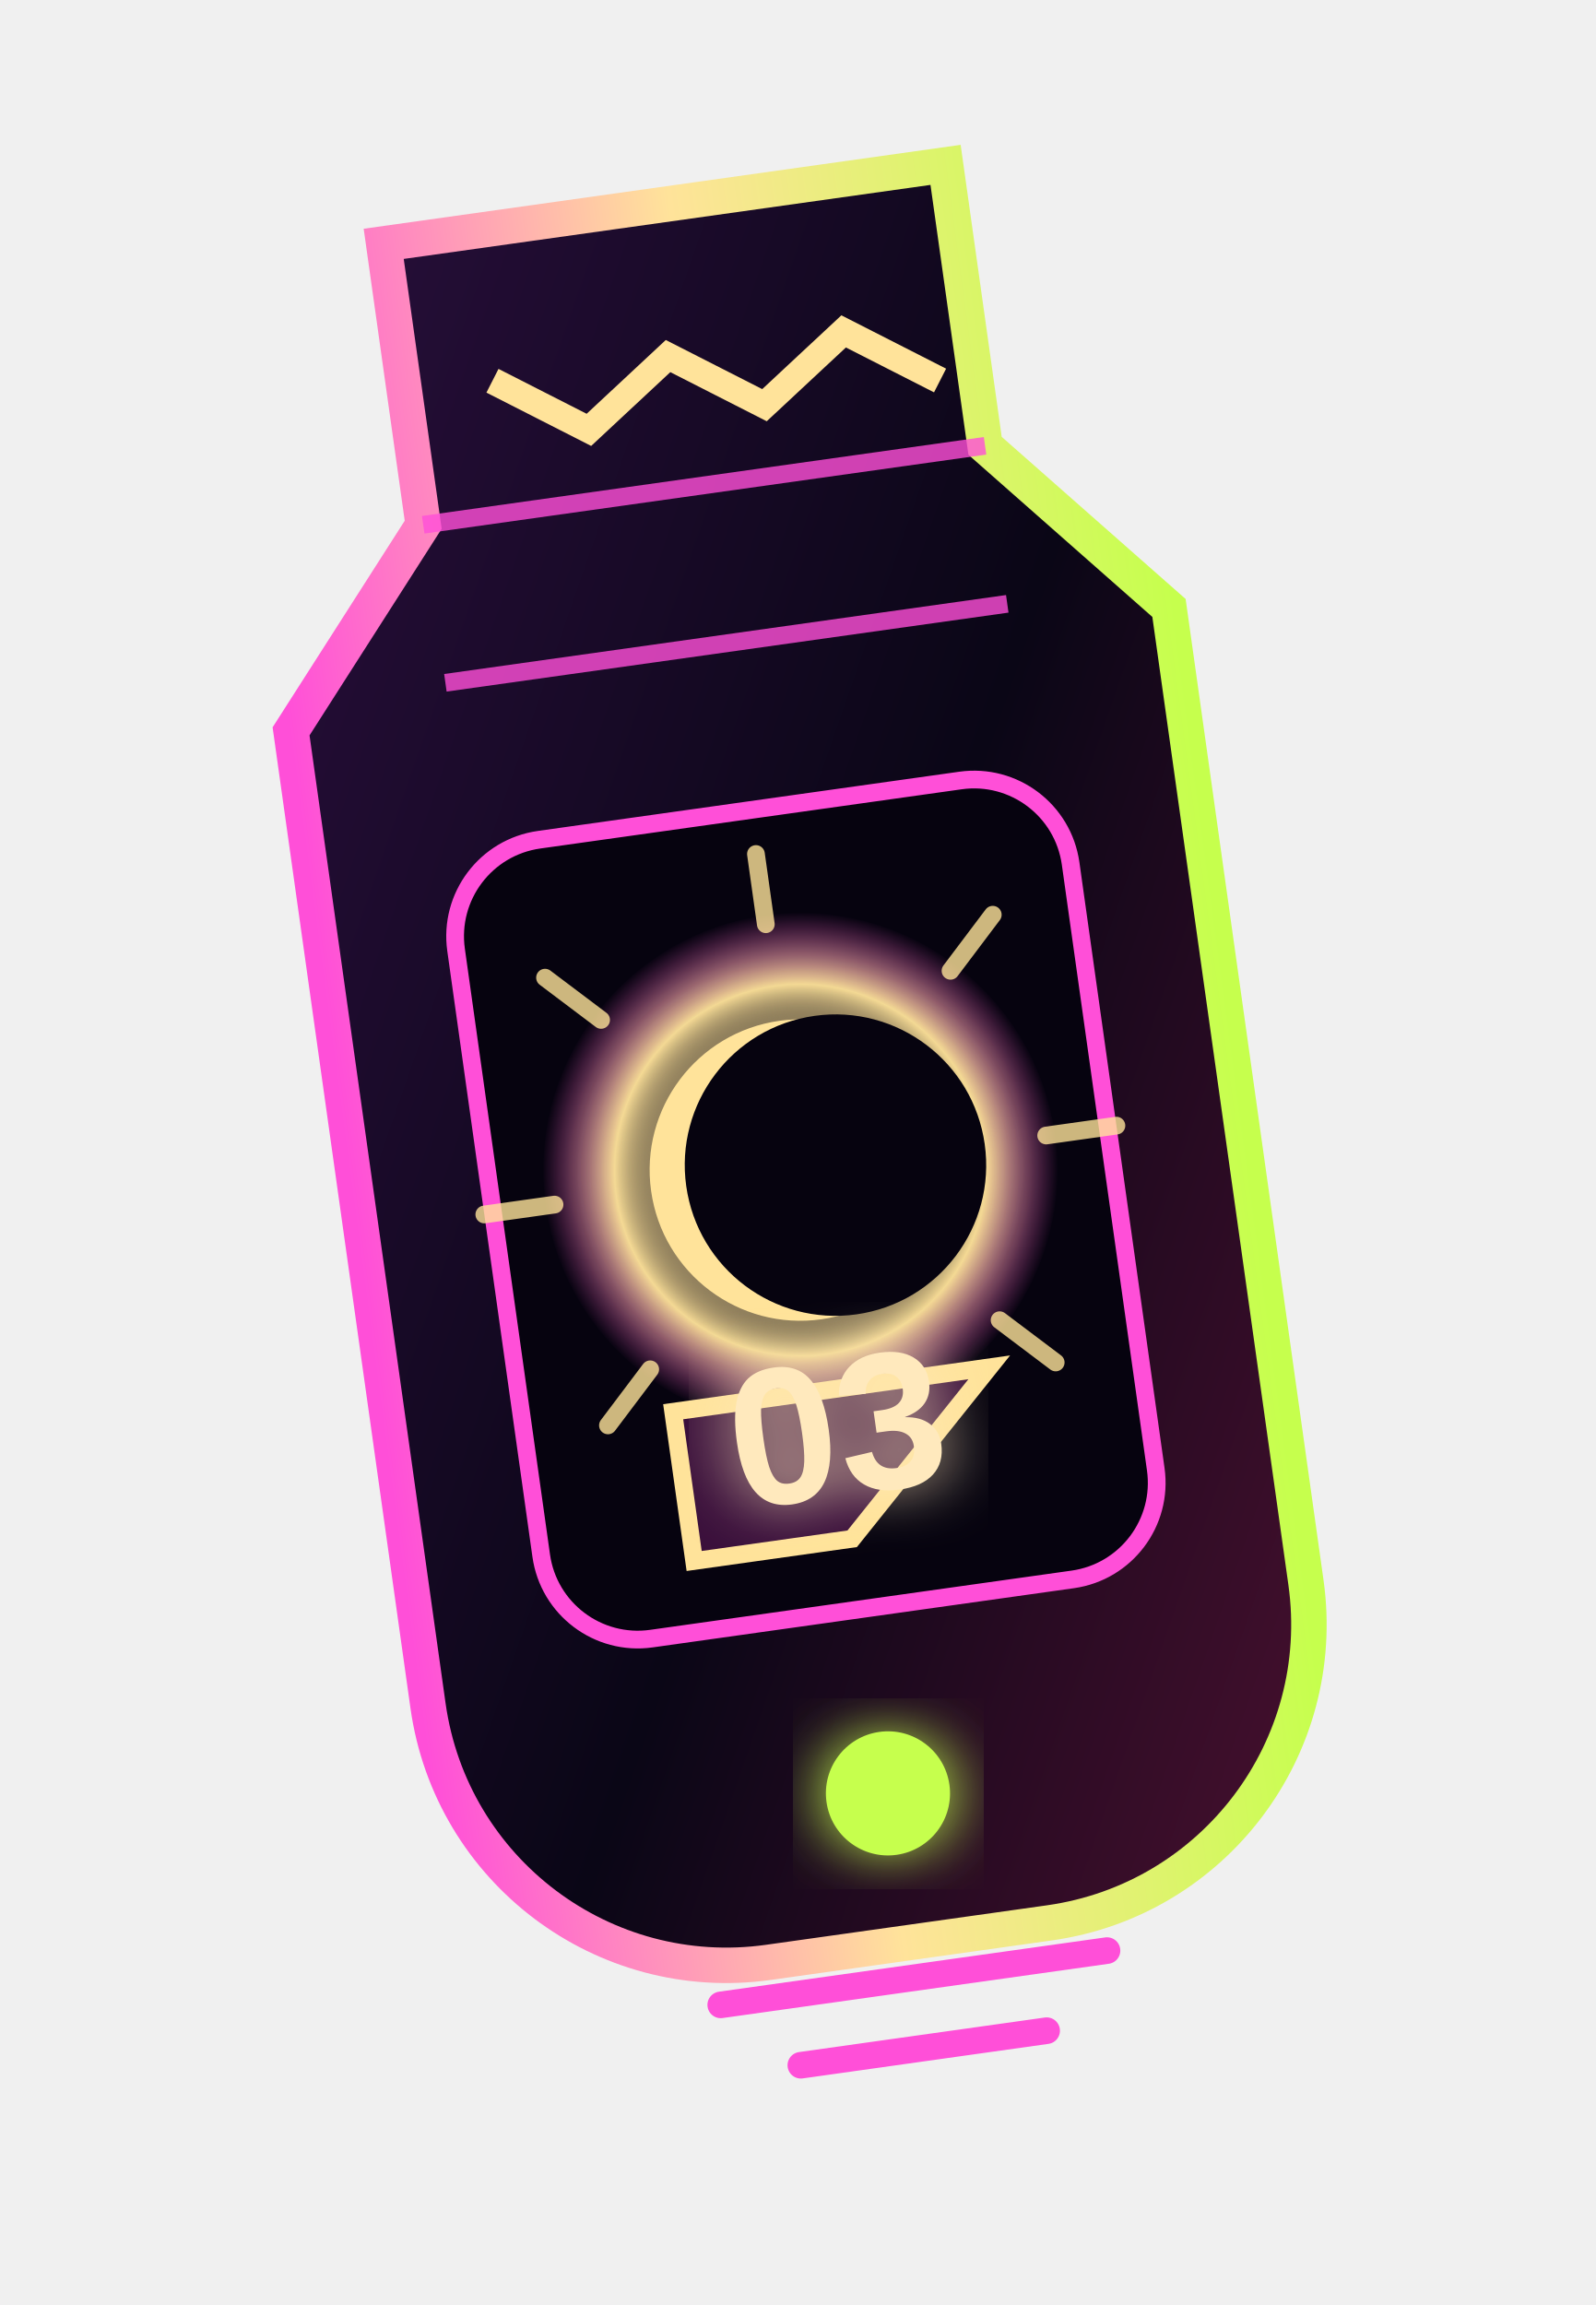
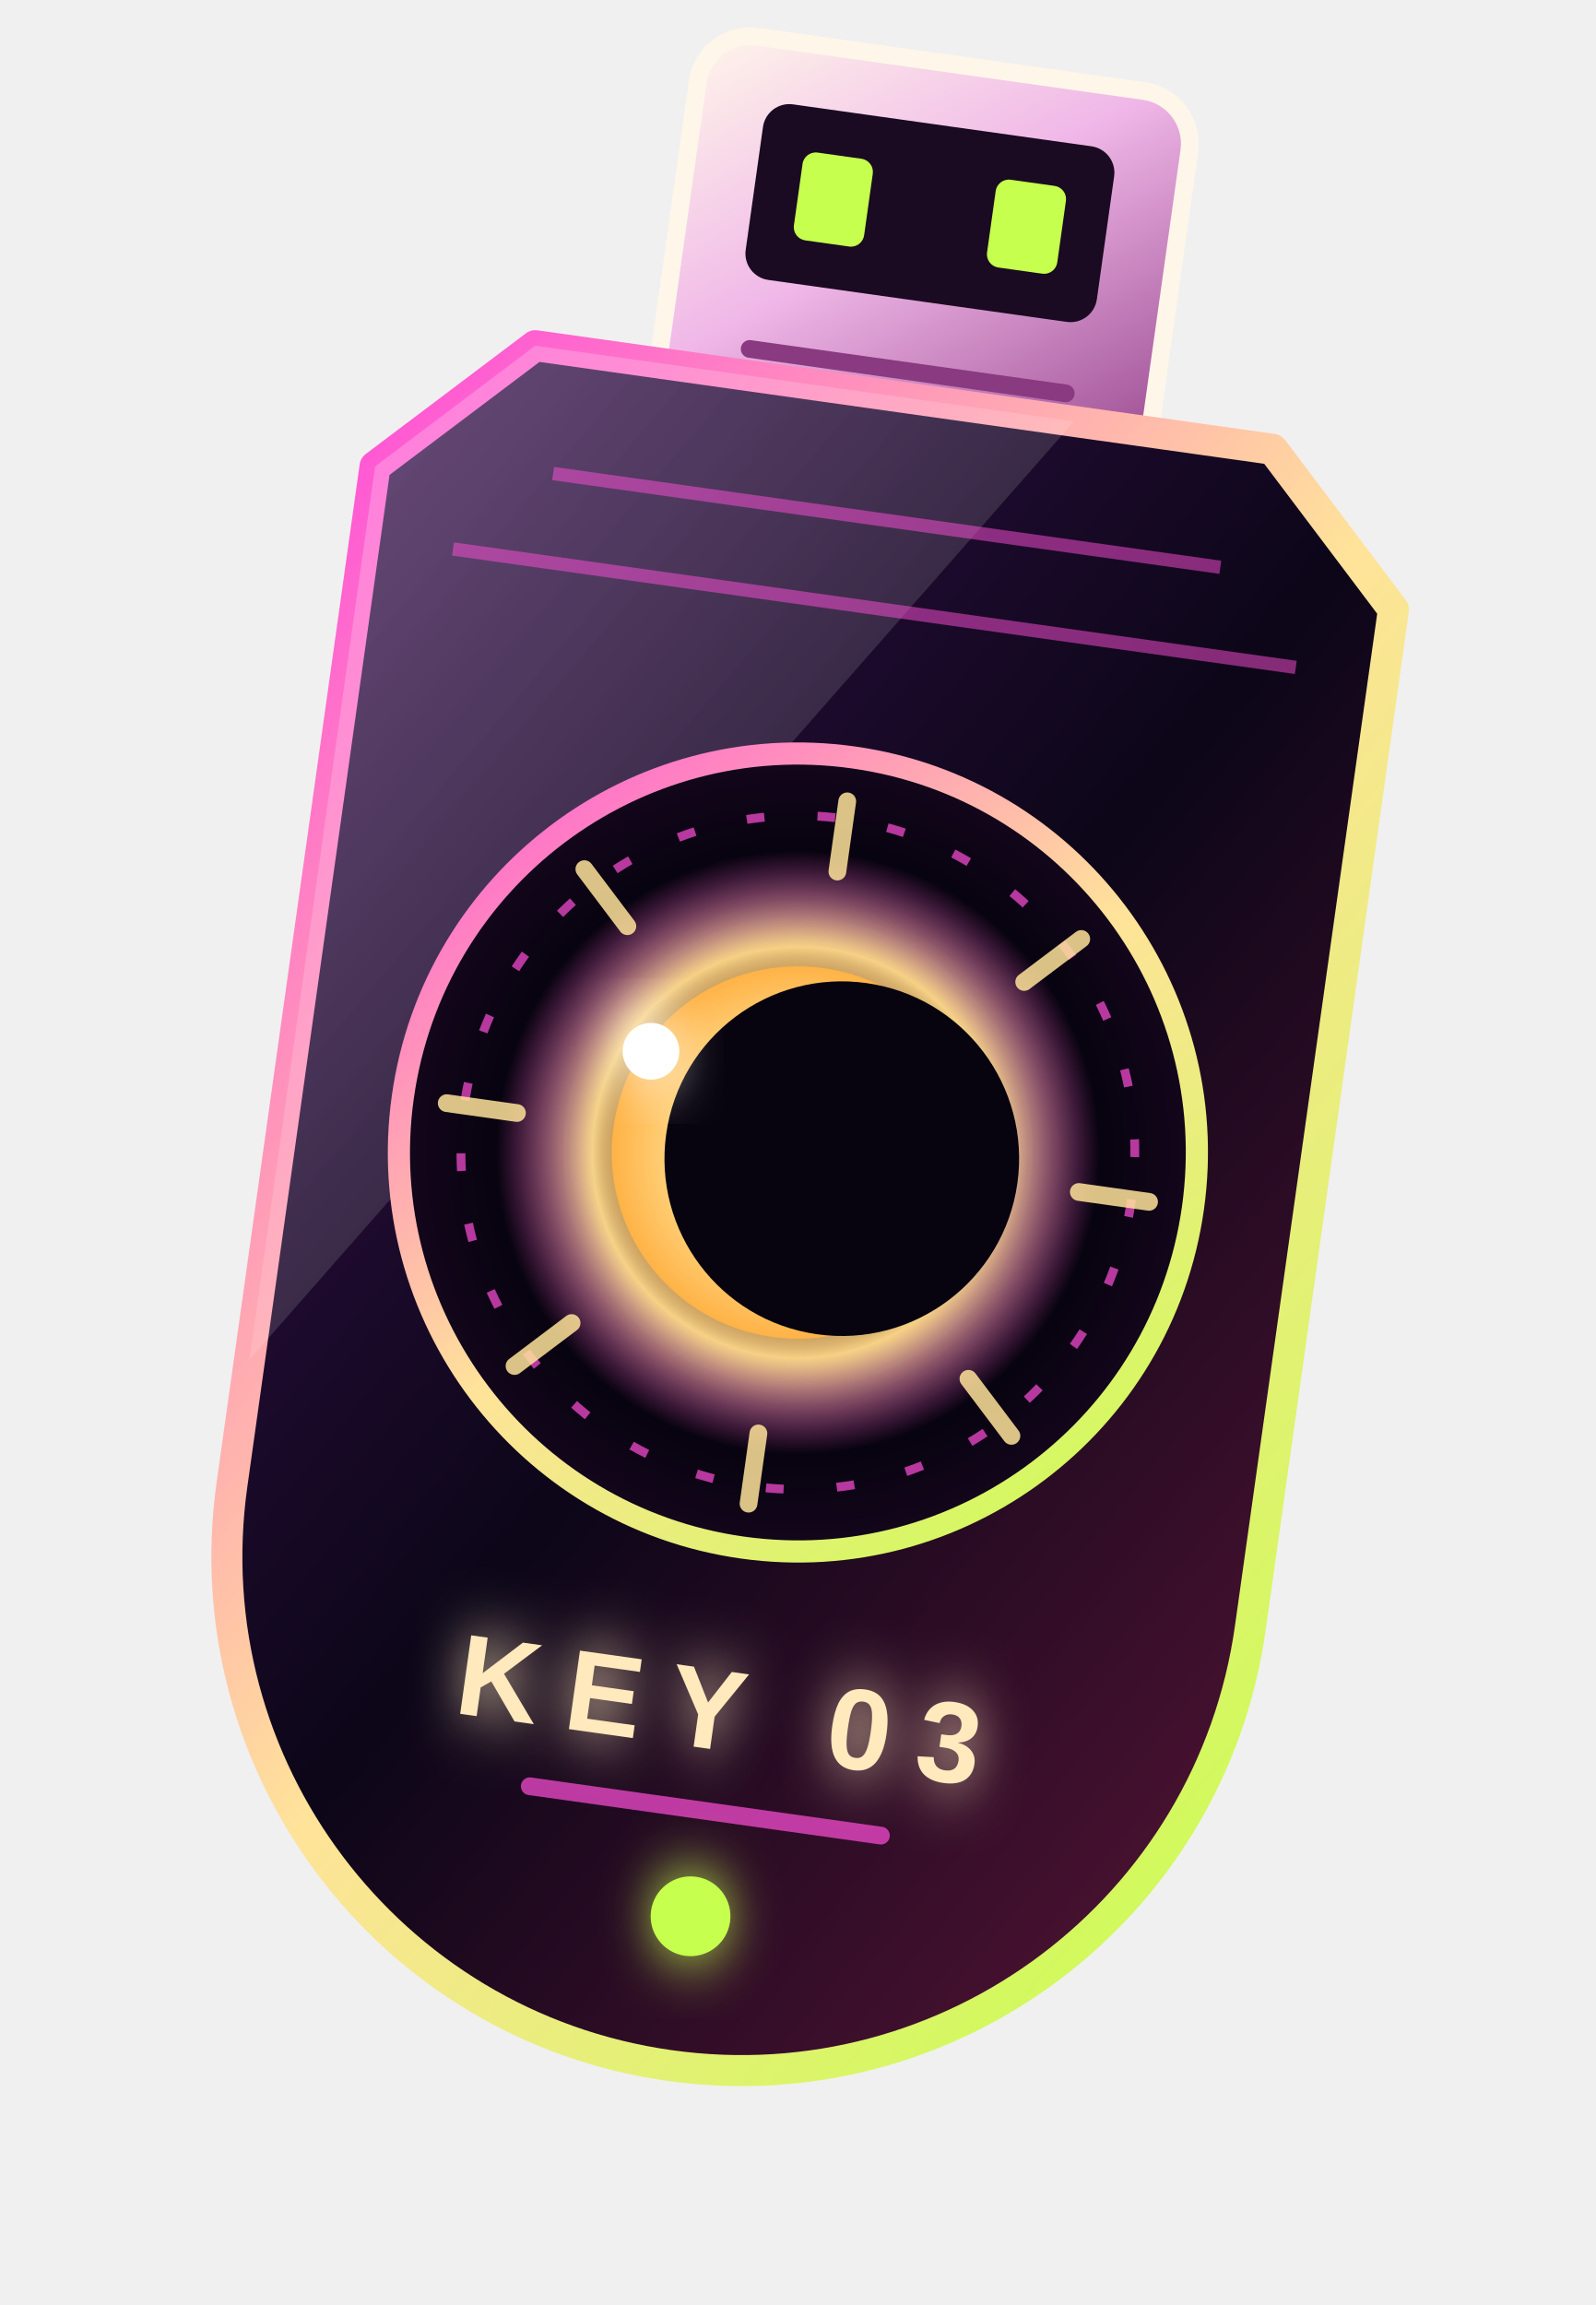
<svg xmlns="http://www.w3.org/2000/svg" viewBox="0 0 180 260" role="img" aria-labelledby="key03Title key03Desc">
  <defs>
    <linearGradient id="key03Shell" x1="0" y1="0" x2="1" y2="1">
-       <stop stop-color="#2a0f3d" />
-       <stop offset="0.55" stop-color="#0a0616" />
-       <stop offset="1" stop-color="#4a1030" />
+       <stop stop-color="#3a1250" />
+       <stop offset="0.5" stop-color="#0c0618" />
+       <stop offset="1" stop-color="#561436" />
    </linearGradient>
-     <linearGradient id="key03Edge" x1="0" y1="0" x2="1" y2="0">
+     <linearGradient id="key03Edge" x1="0" y1="0" x2="1" y2="1">
      <stop stop-color="#ff4fd8" />
      <stop offset="0.5" stop-color="#ffe39a" />
      <stop offset="1" stop-color="#c6ff4d" />
    </linearGradient>
+     <linearGradient id="key03Metal" x1="0" y1="0" x2="1" y2="1">
+       <stop stop-color="#fff6ea" />
+       <stop offset="0.45" stop-color="#f0b8e8" />
+       <stop offset="1" stop-color="#9a4a90" />
+     </linearGradient>
+     <linearGradient id="key03Gloss" x1="0" y1="0" x2="1" y2="1">
+       <stop stop-color="#ffffff" stop-opacity="0.26" />
+       <stop offset="1" stop-color="#ffffff" stop-opacity="0" />
+     </linearGradient>
+     <radialGradient id="key03Core" cx="0.5" cy="0.5" r="0.5">
+       <stop stop-color="#2a0a36" />
+       <stop offset="0.75" stop-color="#07030f" />
+       <stop offset="1" stop-color="#14061c" />
+     </radialGradient>
    <radialGradient id="key03Corona" cx="0.5" cy="0.5" r="0.5">
-       <stop offset="0.55" stop-color="#ffe39a" stop-opacity="0" />
-       <stop offset="0.72" stop-color="#ffe39a" stop-opacity=".95" />
+       <stop offset="0.5" stop-color="#ffe39a" stop-opacity="0" />
+       <stop offset="0.68" stop-color="#ffe39a" stop-opacity="0.95" />
      <stop offset="1" stop-color="#ff4fd8" stop-opacity="0" />
    </radialGradient>
-     <filter id="key03Glow">
-       <feGaussianBlur stdDeviation="3.5" result="blur" />
+     <radialGradient id="key03Sun" cx="0.5" cy="0.5" r="0.5">
+       <stop stop-color="#ffffff" />
+       <stop offset="0.5" stop-color="#ffe39a" />
+       <stop offset="1" stop-color="#ffb347" />
+     </radialGradient>
+     <clipPath id="key03Clip">
+       <path d="M48 44h84l16 16v116a58 58 0 0 1-116 0V60l16-16Z" />
+     </clipPath>
+     <filter id="key03Glow" x="-50%" y="-50%" width="200%" height="200%">
+       <feGaussianBlur stdDeviation="3.2" result="blur" />
      <feMerge>
        <feMergeNode in="blur" />
        <feMergeNode in="SourceGraphic" />
      </feMerge>
    </filter>
    <style>
-       .corona { transform-origin: 90px 132px; animation: pulse 3.2s ease-in-out infinite; }
-       .rays { transform-origin: 90px 132px; animation: spin 18s linear infinite; }
-       .moon { animation: drift 4s ease-in-out infinite; }
-       @keyframes pulse { 50% { opacity: .55; transform: scale(1.08); } }
-       @keyframes spin { to { transform: rotate(360deg); } }
-       @keyframes drift { 50% { transform: translateX(4px); } }
-       @media (prefers-reduced-motion: reduce) { .corona, .rays, .moon { animation: none; } }
+       .k3-corona { transform-origin: 90px 130px; animation: k3-pulse 3.2s ease-in-out infinite; }
+       .k3-rays { transform-origin: 90px 130px; animation: k3-spin 22s linear infinite; }
+       .k3-moon { animation: k3-drift 5s ease-in-out infinite; }
+       .k3-bead { animation: k3-bead 5s ease-in-out infinite; }
+       .k3-led { animation: k3-led 2.4s ease-in-out infinite; }
+       @keyframes k3-pulse { 50% { opacity: .55; transform: scale(1.1); } }
+       @keyframes k3-spin { to { transform: rotate(360deg); } }
+       @keyframes k3-drift { 50% { transform: translateX(3px); } }
+       @keyframes k3-bead { 50% { opacity: .35; } }
+       @keyframes k3-led { 50% { opacity: .35; } }
+       @media (prefers-reduced-motion: reduce) { .k3-corona, .k3-rays, .k3-moon, .k3-bead, .k3-led { animation: none; } }
    </style>
  </defs>
-   <g transform="translate(90 130) rotate(-8) translate(-90 -130)">
-     <path d="M58 22h64v32l18 21v111a34 34 0 0 1-34 34H74a34 34 0 0 1-34-34V75l18-21V22Z" fill="url(#key03Shell)" stroke="url(#key03Edge)" stroke-width="4" />
-     <path d="M58 54h64m-64 18h64" fill="none" stroke="#ff4fd8" stroke-width="2" opacity=".8" />
-     <path d="m68 39 10 7 10-7 10 7 10-7 10 7" fill="none" stroke="#ffe39a" stroke-width="3" />
-     <rect x="55" y="91" width="70" height="91" rx="11" fill="#06030f" stroke="#ff4fd8" stroke-width="2" />
-     <circle class="corona" cx="90" cy="132" r="29" fill="url(#key03Corona)" />
-     <g class="rays" stroke="#ffe39a" stroke-width="2" stroke-linecap="round" opacity=".8">
-       <path d="M90 96v8M90 160v8M54 132h8M118 132h8M64.5 106.5l5.6 5.6M109.9 151.9l5.6 5.6M115.5 106.5l-5.6 5.6M70.1 151.9l-5.6 5.6" />
+   <g transform="translate(90 130) rotate(8) translate(-90 -130)">
+     <rect x="62" y="6" width="56" height="42" rx="6" fill="url(#key03Metal)" stroke="#fff6ea" stroke-width="2" />
+     <rect x="70" y="13" width="40" height="20" rx="3" fill="#1a0a22" />
+     <rect x="75" y="18" width="8" height="10" rx="1.5" fill="#c6ff4d" />
+     <rect x="97" y="18" width="8" height="10" rx="1.5" fill="#c6ff4d" />
+     <path d="M72 41h36" stroke="#8a3a80" stroke-width="2" stroke-linecap="round" />
+     <path d="M48 44h84l16 16v116a58 58 0 0 1-116 0V60l16-16Z" fill="url(#key03Shell)" stroke="url(#key03Edge)" stroke-width="3.5" stroke-linejoin="round" />
+     <g clip-path="url(#key03Clip)">
+       <path d="M20 40L112 40L20 180Z" fill="url(#key03Gloss)" />
    </g>
-     <circle cx="90" cy="132" r="17" fill="#ffe39a" filter="url(#key03Glow)" />
-     <circle class="moon" cx="94" cy="132" r="17" fill="#06030f" />
-     <path d="M72 151h36l-18 17H72z" fill="#3a0f3b" stroke="#ffe39a" stroke-width="2" transform="translate(0 6)" />
-     <text x="90" y="169" fill="#ffe9bd" font-family="Arial, sans-serif" font-size="22" font-weight="700" text-anchor="middle" filter="url(#key03Glow)">03</text>
-     <circle cx="90" cy="203" r="7" fill="#c6ff4d" filter="url(#key03Glow)" />
-     <path d="M68 224h44m-36 8h28" stroke="#ff4fd8" stroke-width="3" stroke-linecap="round" />
+     <path d="M52 58h76M42 68h96" fill="none" stroke="#ff4fd8" stroke-width="1.5" opacity="0.5" />
+     <circle cx="90" cy="130" r="45" fill="url(#key03Core)" stroke="url(#key03Edge)" stroke-width="2.5" />
+     <circle cx="90" cy="130" r="38" fill="none" stroke="#ff4fd8" stroke-width="1" stroke-dasharray="2 6" opacity="0.7" />
+     <circle class="k3-corona" cx="90" cy="130" r="34" fill="url(#key03Corona)" />
+     <g class="k3-rays" stroke="#ffe39a" stroke-width="2" stroke-linecap="round" opacity="0.85">
+       <path d="M90 90v8M90 162v8M50 130h8M122 130h8M61.7 101.7l5.7 5.7M112.6 152.6l5.7 5.7M118.3 101.7l-5.7 5.7M67.4 152.6l-5.7 5.7" />
+     </g>
+     <circle cx="90" cy="130" r="21" fill="url(#key03Sun)" filter="url(#key03Glow)" />
+     <circle class="k3-moon" cx="95" cy="130" r="20" fill="#07030f" />
+     <circle class="k3-bead" cx="72" cy="121" r="3.2" fill="#ffffff" filter="url(#key03Glow)" />
+     <text x="90" y="198" fill="#ffe9bd" font-family="Arial, sans-serif" font-size="13" font-weight="700" letter-spacing="3" text-anchor="middle" filter="url(#key03Glow)">KEY 03</text>
+     <path d="M70 205h40" stroke="#ff4fd8" stroke-width="2" stroke-linecap="round" opacity="0.7" />
+     <circle class="k3-led" cx="90" cy="217" r="4.5" fill="#c6ff4d" filter="url(#key03Glow)" />
  </g>
</svg>
